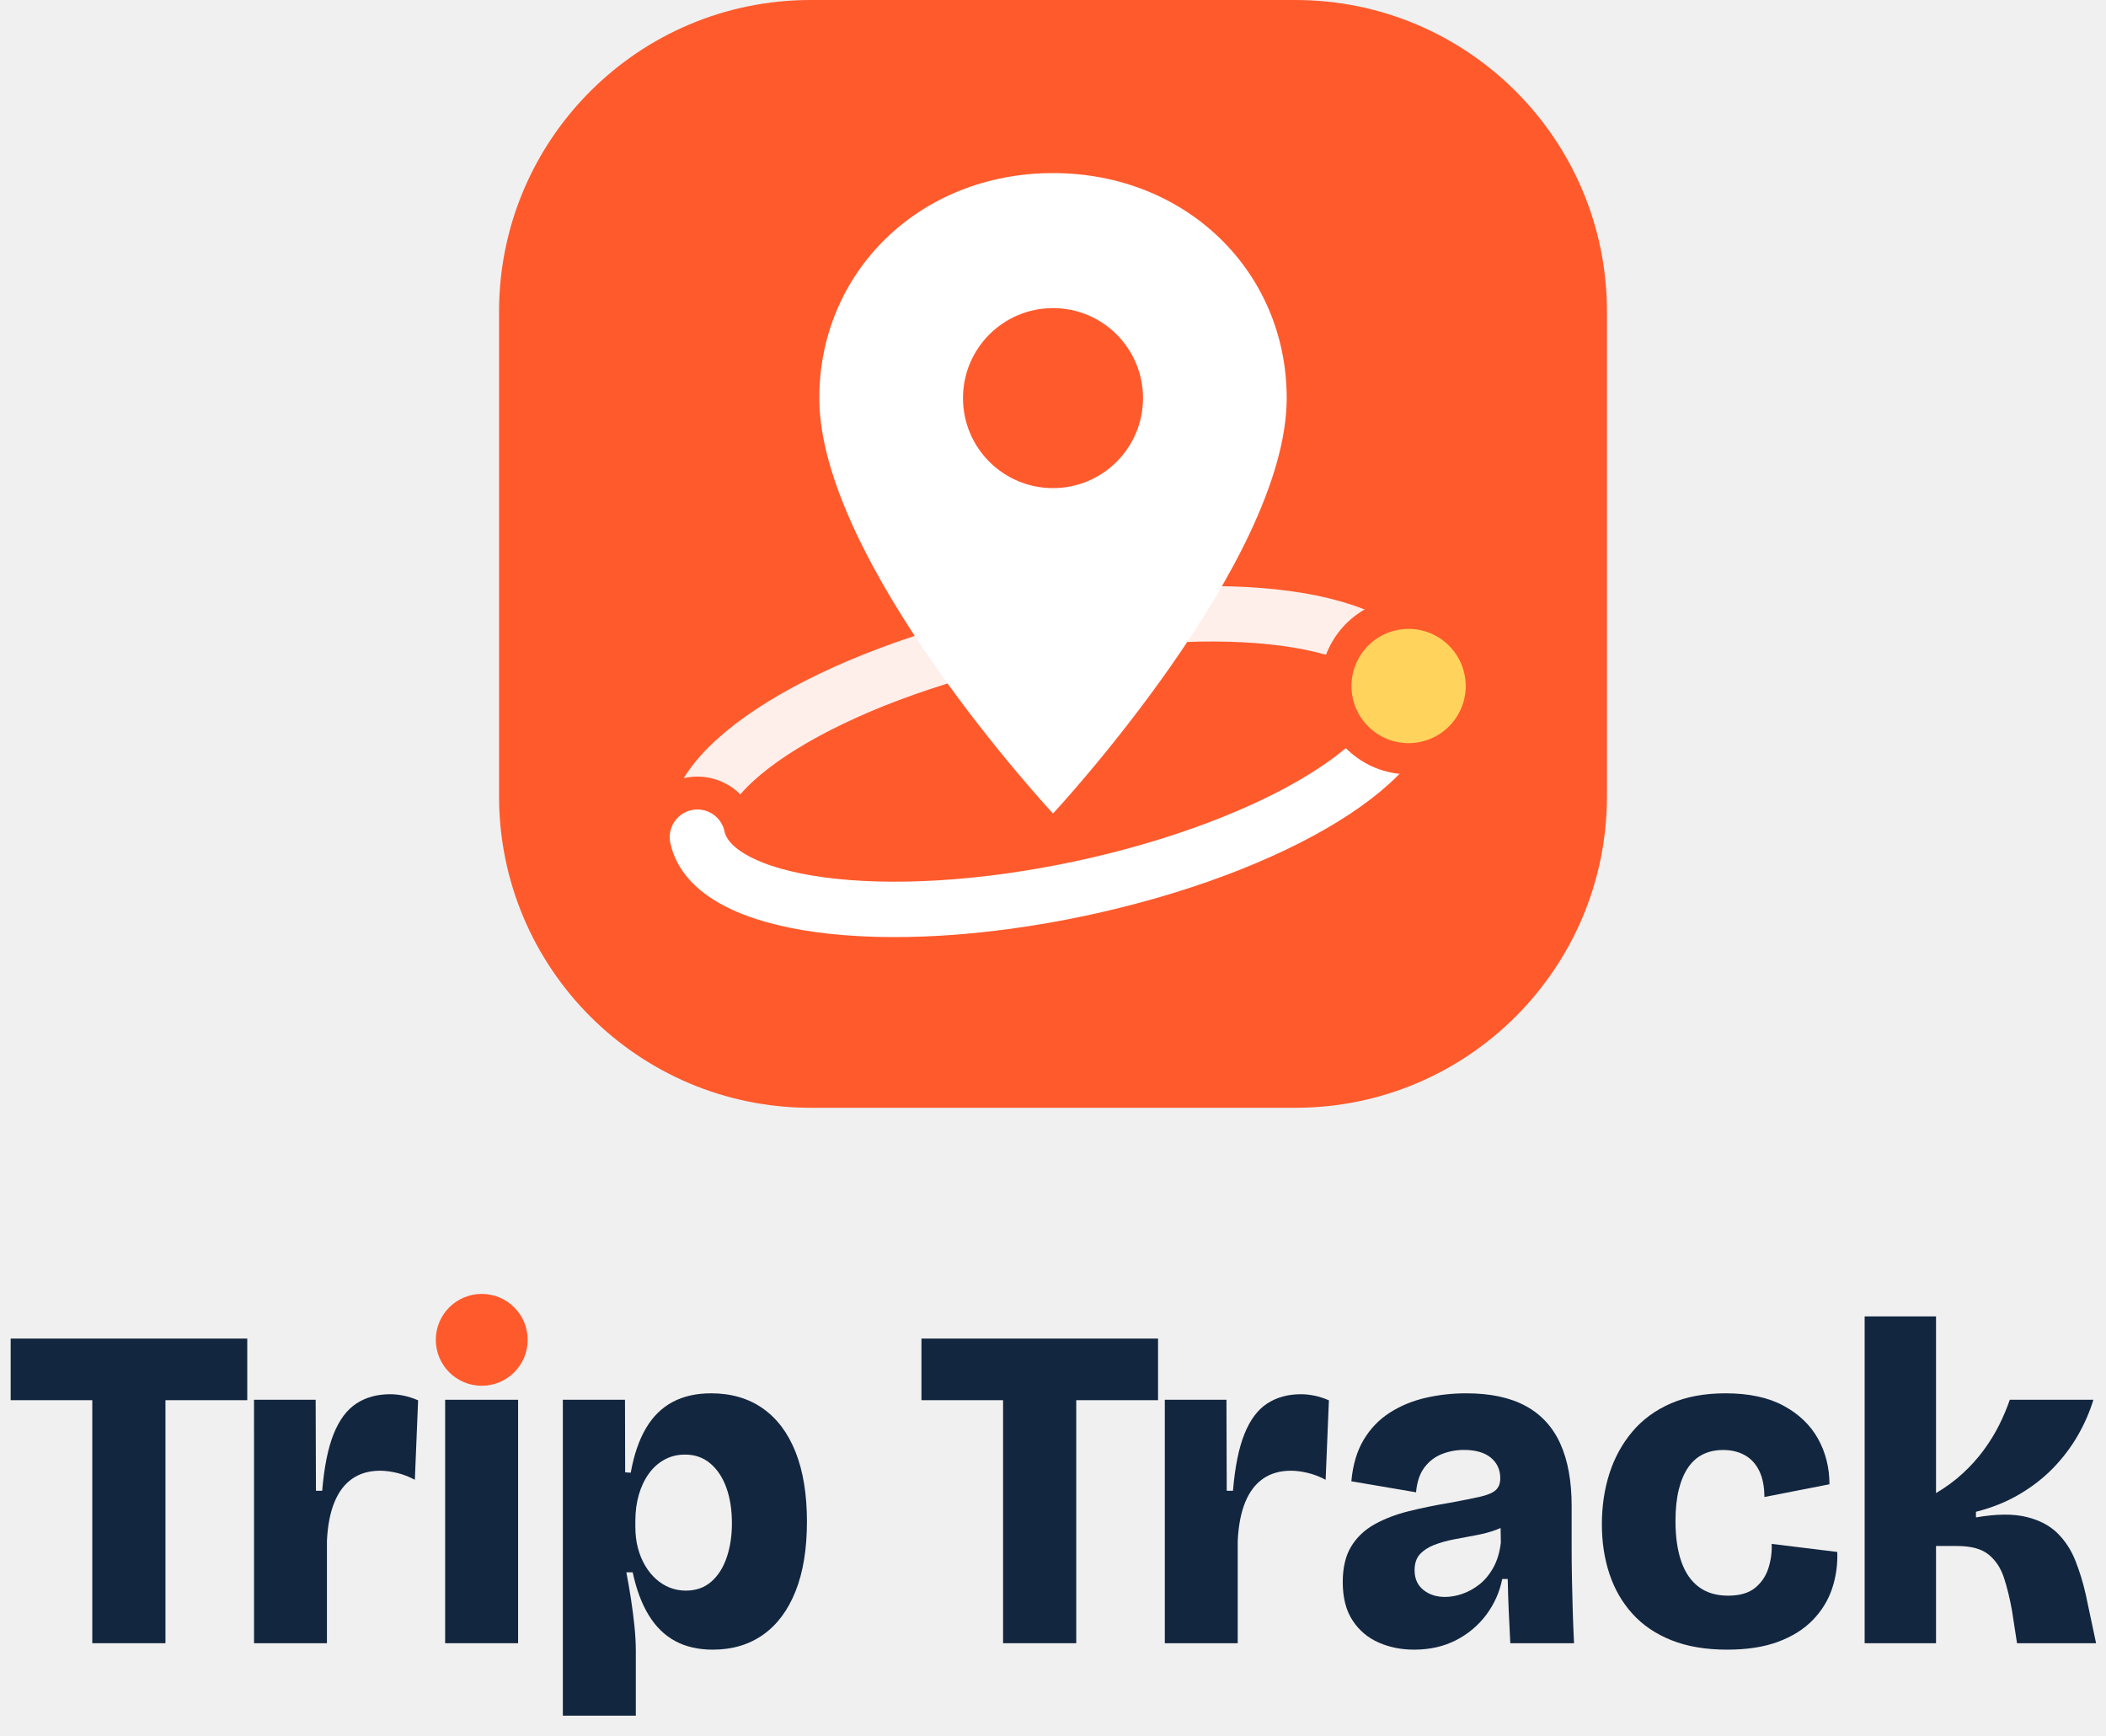
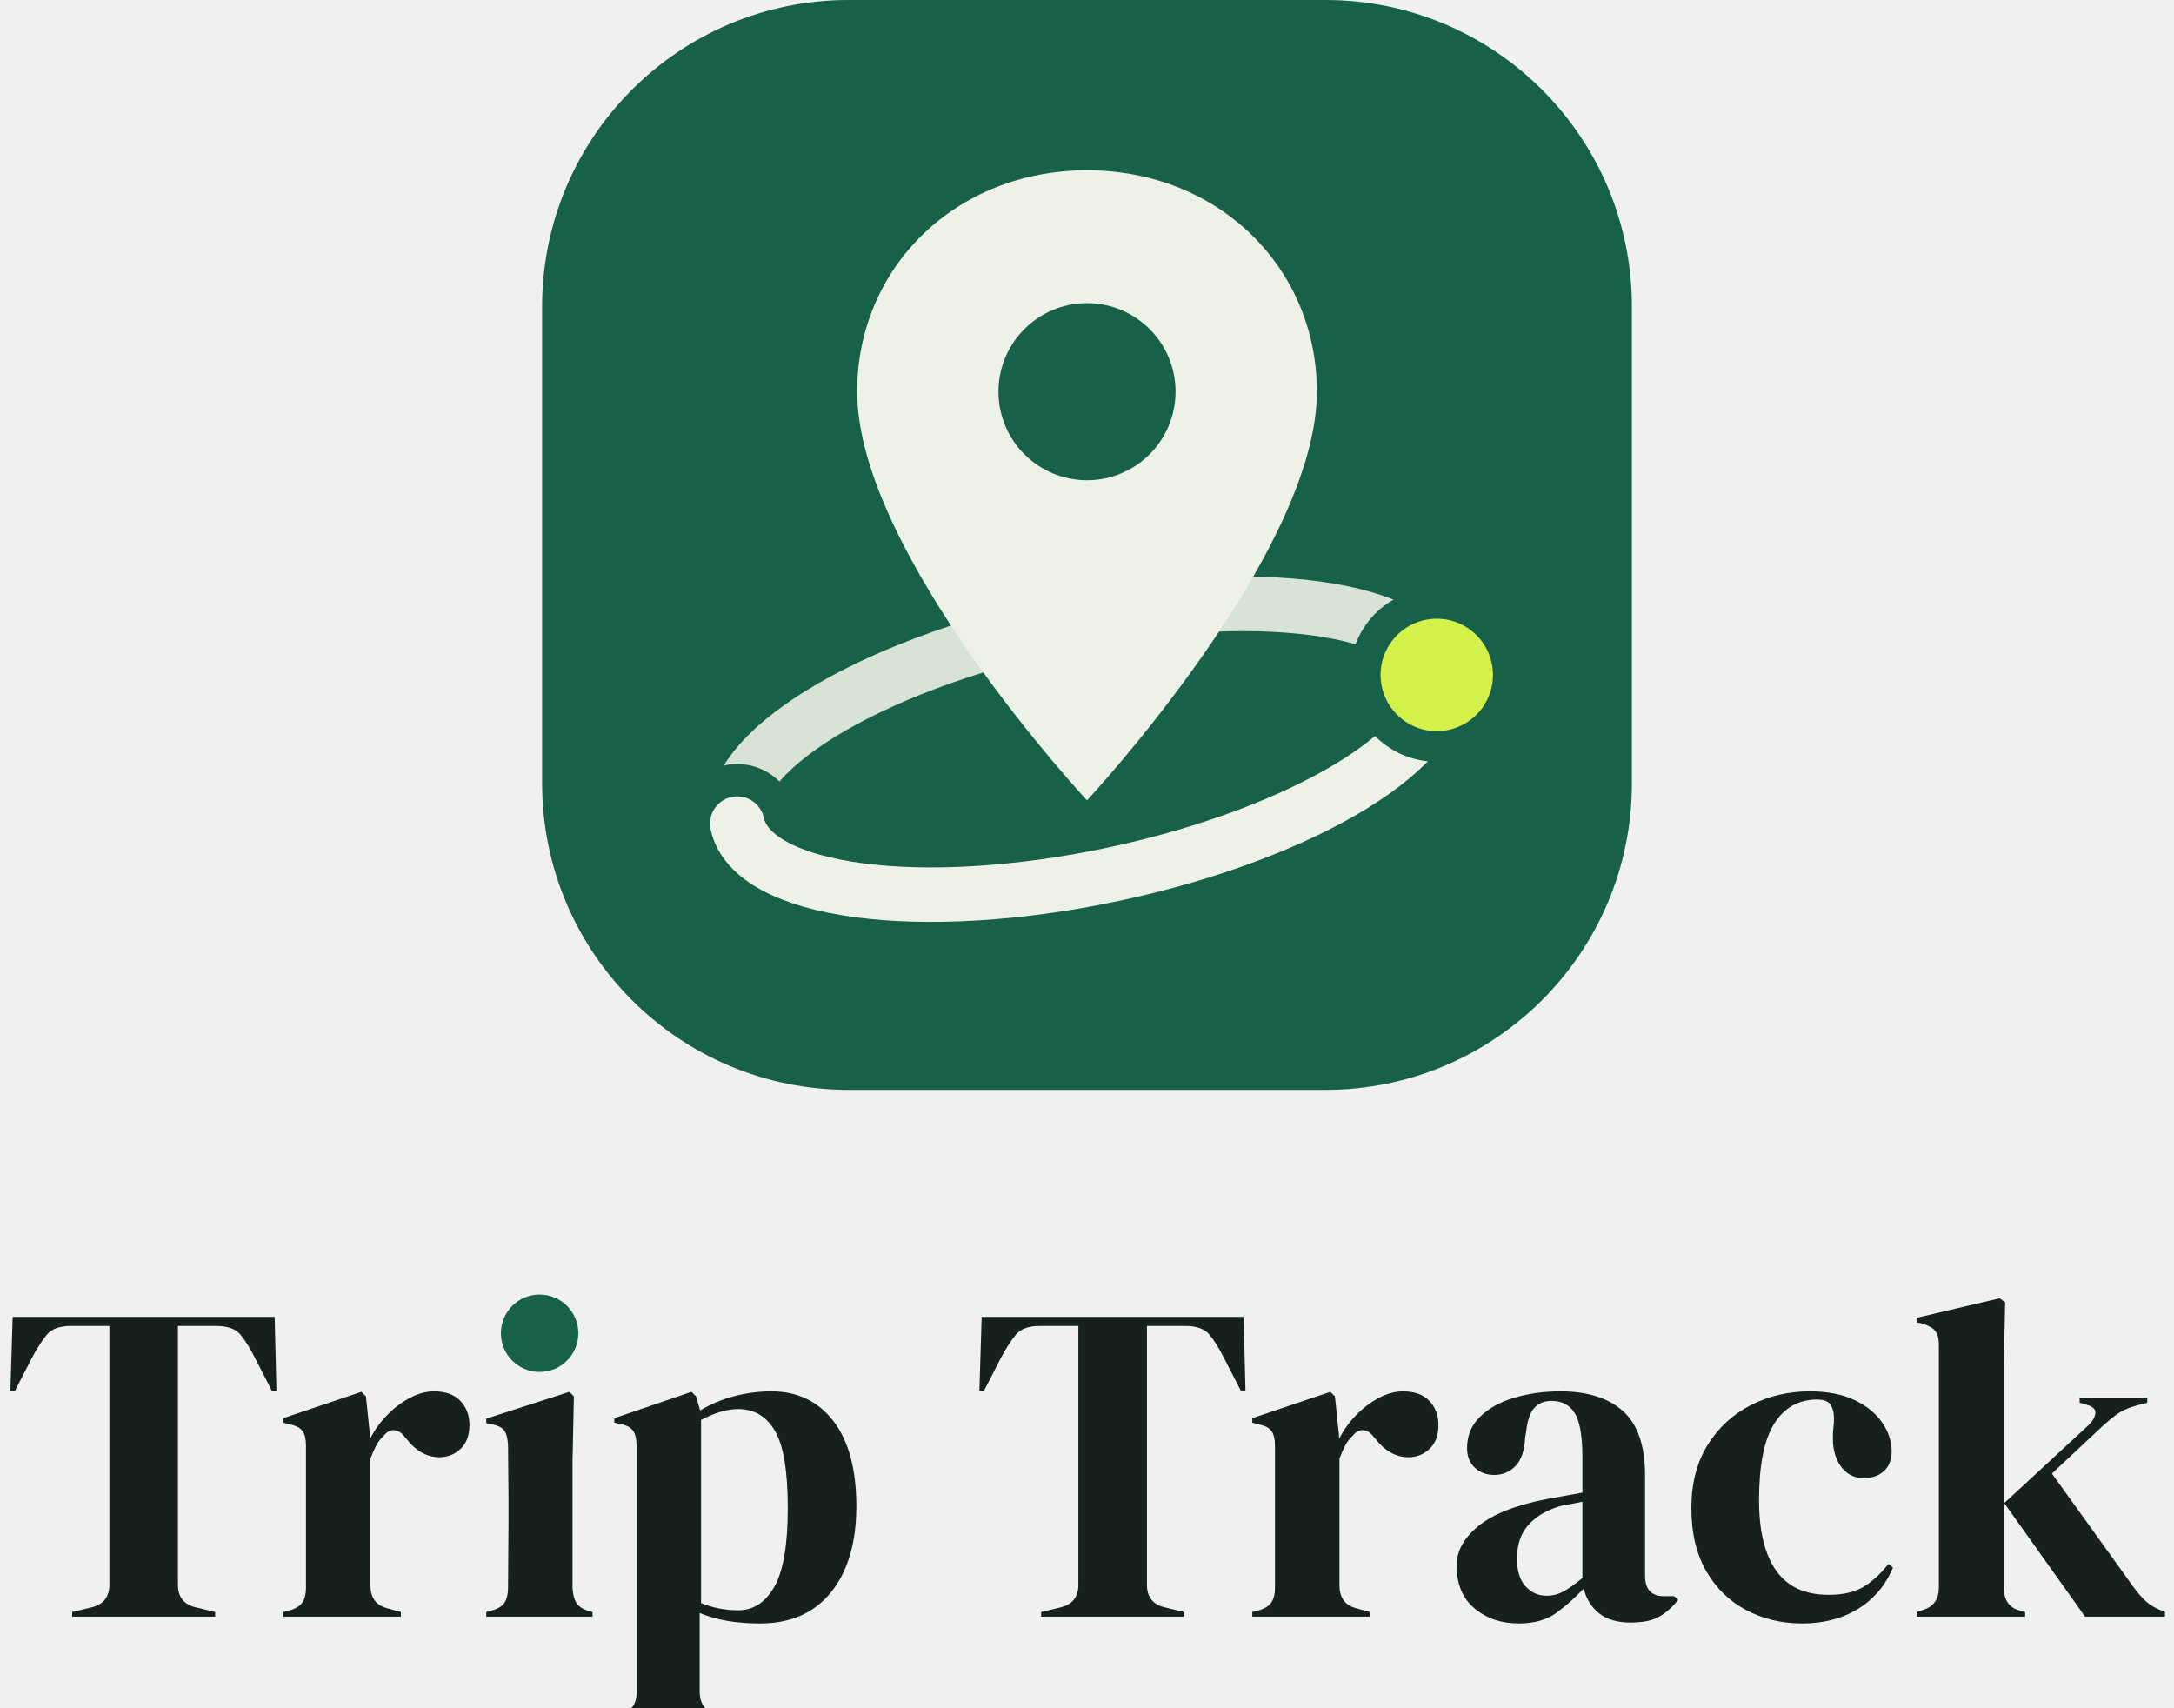
- <svg xmlns="http://www.w3.org/2000/svg" width="182" height="150" viewBox="0 0 181.84 150.40" role="img" aria-label="Trip Track">
-   <g transform="translate(42.92 0) scale(1.5)">
-     <rect width="64" height="64" rx="18" fill="#FF5A2C" />
+ <svg xmlns="http://www.w3.org/2000/svg" width="191" height="150" viewBox="0 0 191.28 150.40" role="img" aria-label="Trip Track">
+   <g transform="translate(47.64 0) scale(1.5)">
+     <rect width="64" height="64" rx="18" fill="#17614B" />
    <g transform="rotate(-12 32 44)">
-       <path d="M11 44A21 7.5 0 0 1 53 44" fill="none" stroke="#fff" stroke-width="3.2" stroke-linecap="round" opacity=".9" />
+       <path d="M11 44A21 7.5 0 0 1 53 44" fill="none" stroke="#EDF1E6" stroke-width="3.2" stroke-linecap="round" opacity=".9" />
    </g>
-     <path d="M32 10C24.3 10 18.5 15.7 18.5 23c0 9.5 13.5 24 13.5 24s13.5-14.5 13.5-24C45.5 15.7 39.7 10 32 10z" fill="#fff" />
-     <circle cx="32" cy="23" r="5.2" fill="#FF5A2C" />
+     <path d="M32 10C24.3 10 18.5 15.7 18.5 23c0 9.5 13.5 24 13.5 24s13.5-14.5 13.5-24C45.5 15.7 39.7 10 32 10z" fill="#EDF1E6" />
+     <circle cx="32" cy="23" r="5.2" fill="#17614B" />
    <g transform="rotate(-12 32 44)" fill="none" stroke-linecap="round">
-       <path d="M11 44A21 7.5 0 0 0 53 44" stroke="#FF5A2C" stroke-width="7" />
-       <path d="M11 44A21 7.5 0 0 0 53 44" stroke="#fff" stroke-width="3.2" />
-       <circle cx="53" cy="44" r="4.2" fill="#FFD35C" stroke="#FF5A2C" stroke-width="1.8" />
+       <path d="M11 44A21 7.5 0 0 0 53 44" stroke="#17614B" stroke-width="7" />
+       <path d="M11 44A21 7.5 0 0 0 53 44" stroke="#EDF1E6" stroke-width="3.2" />
+       <circle cx="53" cy="44" r="4.2" fill="#D4F04A" stroke="#17614B" stroke-width="1.8" />
    </g>
  </g>
-   <path d="M7.674 142.4V116.0H14.014V142.4ZM0.602 121.34V116.0H21.102V121.34Z" fill="#12263F" />
-   <path d="M21.689 142.4V131.674L21.688 121.303H27.029L27.054 129.189H27.595Q27.854 126.092 28.59 124.263Q29.325 122.434 30.558 121.628Q31.791 120.823 33.489 120.823Q34.036 120.823 34.643 120.945Q35.25 121.067 35.907 121.351L35.624 128.237Q34.855 127.827 34.067 127.639Q33.279 127.452 32.611 127.452Q31.201 127.452 30.202 128.142Q29.203 128.833 28.651 130.192Q28.098 131.551 28.006 133.541V142.4Z" fill="#12263F" />
-   <path d="M38.249 142.4V121.303H44.571V142.4Z" fill="#12263F" />
-   <circle cx="41.42" cy="116.11" r="3.98" fill="#FF5A2C" />
-   <path d="M48.448 148.681 48.449 130.299 48.448 121.303H53.832L53.848 127.592L54.331 127.625Q54.742 125.318 55.642 123.784Q56.542 122.25 57.956 121.497Q59.37 120.744 61.291 120.744Q63.905 120.744 65.765 122.046Q67.625 123.347 68.612 125.83Q69.599 128.312 69.599 131.871Q69.599 135.418 68.612 137.897Q67.626 140.375 65.798 141.666Q63.97 142.958 61.442 142.958Q59.561 142.958 58.184 142.213Q56.807 141.469 55.891 139.974Q54.975 138.479 54.499 136.254L53.952 136.255Q54.17 137.398 54.355 138.597Q54.539 139.795 54.655 140.939Q54.771 142.084 54.771 143.135V148.681ZM59.107 137.842Q60.424 137.842 61.311 137.066Q62.199 136.291 62.648 134.962Q63.098 133.632 63.098 132.017Q63.098 130.268 62.62 128.932Q62.141 127.597 61.229 126.825Q60.318 126.053 59.043 126.053Q58.05 126.053 57.253 126.491Q56.456 126.928 55.894 127.712Q55.333 128.495 55.031 129.535Q54.73 130.574 54.73 131.801V132.312Q54.73 133.312 54.952 134.149Q55.174 134.986 55.576 135.67Q55.978 136.354 56.523 136.843Q57.069 137.332 57.724 137.587Q58.38 137.842 59.107 137.842Z" fill="#12263F" />
-   <path d="M86.594 142.4V116.0H92.934V142.4ZM79.522 121.34V116.0H100.022V121.34Z" fill="#12263F" />
-   <path d="M100.609 142.4V131.674L100.608 121.303H105.949L105.974 129.189H106.515Q106.774 126.092 107.51 124.263Q108.245 122.434 109.478 121.628Q110.711 120.823 112.409 120.823Q112.956 120.823 113.563 120.945Q114.17 121.067 114.827 121.351L114.544 128.237Q113.775 127.827 112.987 127.639Q112.199 127.452 111.531 127.452Q110.121 127.452 109.122 128.142Q108.123 128.833 107.571 130.192Q107.018 131.551 106.926 133.541V142.4Z" fill="#12263F" />
-   <path d="M122.202 142.958Q120.534 142.958 119.13 142.338Q117.726 141.719 116.877 140.426Q116.027 139.132 116.027 137.101Q116.027 135.221 116.756 134.021Q117.484 132.821 118.783 132.096Q120.083 131.372 121.766 130.955Q123.448 130.538 125.335 130.225Q127.033 129.911 127.966 129.697Q128.899 129.482 129.288 129.126Q129.676 128.769 129.676 128.116Q129.676 126.992 128.857 126.32Q128.038 125.649 126.523 125.649Q125.531 125.649 124.62 126.007Q123.709 126.365 123.103 127.169Q122.497 127.973 122.379 129.322L116.771 128.367Q116.967 126.225 117.845 124.762Q118.722 123.3 120.112 122.414Q121.502 121.528 123.205 121.136Q124.908 120.744 126.721 120.744Q129.864 120.744 131.882 121.844Q133.901 122.944 134.88 125.111Q135.86 127.278 135.86 130.502V134.073Q135.86 135.446 135.887 136.842Q135.913 138.239 135.956 139.625Q136 141.011 136.068 142.4H130.546Q130.481 141.165 130.417 139.764Q130.353 138.362 130.322 136.836H129.846Q129.51 138.526 128.472 139.923Q127.434 141.319 125.841 142.139Q124.248 142.958 122.202 142.958ZM124.897 138.39Q125.613 138.39 126.391 138.122Q127.169 137.855 127.873 137.3Q128.577 136.745 129.079 135.839Q129.58 134.933 129.726 133.679L129.694 131.742L130.675 131.753Q130.165 132.262 129.338 132.567Q128.51 132.871 127.564 133.043Q126.618 133.216 125.677 133.398Q124.735 133.58 123.961 133.878Q123.187 134.177 122.72 134.682Q122.252 135.187 122.252 136.073Q122.252 137.167 123.009 137.779Q123.765 138.39 124.897 138.39Z" fill="#12263F" />
-   <path d="M149.333 142.958Q146.557 142.958 144.509 142.141Q142.462 141.324 141.128 139.847Q139.794 138.371 139.137 136.395Q138.48 134.42 138.48 132.103Q138.48 129.728 139.138 127.685Q139.796 125.642 141.119 124.068Q142.442 122.494 144.46 121.619Q146.478 120.744 149.198 120.744Q152.229 120.744 154.22 121.819Q156.212 122.894 157.204 124.672Q158.196 126.45 158.201 128.626L152.564 129.729Q152.557 128.339 152.1 127.432Q151.643 126.526 150.841 126.091Q150.039 125.656 148.985 125.656Q147.993 125.656 147.227 126.038Q146.462 126.42 145.938 127.196Q145.414 127.973 145.137 129.117Q144.859 130.261 144.859 131.809Q144.859 133.887 145.367 135.334Q145.875 136.78 146.888 137.53Q147.9 138.279 149.413 138.279Q150.94 138.279 151.769 137.593Q152.598 136.906 152.92 135.867Q153.243 134.827 153.192 133.793L158.878 134.491Q158.938 136.138 158.429 137.665Q157.919 139.192 156.755 140.391Q155.591 141.59 153.755 142.274Q151.92 142.958 149.333 142.958Z" fill="#12263F" />
-   <path d="M161.249 142.4V114.08H167.434V129.391Q168.729 128.625 169.752 127.682Q170.775 126.74 171.556 125.68Q172.337 124.62 172.892 123.515Q173.447 122.409 173.827 121.301H181.07Q180.593 122.876 179.723 124.391Q178.852 125.906 177.594 127.207Q176.335 128.508 174.653 129.497Q172.971 130.487 170.893 131.01V131.497Q173.543 131.042 175.239 131.451Q176.935 131.86 177.945 132.853Q178.954 133.847 179.507 135.24Q180.06 136.632 180.405 138.168L181.303 142.4H174.453L174.015 139.561Q173.732 137.972 173.316 136.714Q172.901 135.455 171.988 134.716Q171.075 133.977 169.26 133.976L167.434 133.975V142.4Z" fill="#12263F" />
+   <path d="M6.24 142.4V142.0L7.88 141.6Q9.52 141.24 9.52 139.6V116.8H6.12Q4.64 116.8 4.0 117.58Q3.36 118.36 2.64 119.72L1.2 122.52H0.8L1.0 116.0H24.08L24.24 122.52H23.84L22.4 119.72Q21.72 118.36 21.08 117.58Q20.44 116.8 18.96 116.8H15.56V139.6Q15.56 141.24 17.2 141.6L18.84 142.0V142.4Z" fill="#17211C" />
+   <path d="M24.84 142.4V142.0L25.44 141.84Q26.24 141.6 26.54 141.12Q26.84 140.64 26.84 139.88V127.36Q26.84 126.48 26.54 126.06Q26.24 125.64 25.44 125.48L24.84 125.32V124.92L31.72 122.6L32.12 123.0L32.48 126.44V126.76Q33.04 125.64 33.94 124.7Q34.84 123.76 35.94 123.16Q37.04 122.56 38.12 122.56Q39.64 122.56 40.44 123.4Q41.24 124.24 41.24 125.52Q41.24 126.88 40.46 127.62Q39.68 128.36 38.6 128.36Q36.92 128.36 35.64 126.68L35.56 126.6Q35.16 126.04 34.64 125.98Q34.12 125.92 33.68 126.48Q33.28 126.84 33.02 127.34Q32.76 127.84 32.52 128.48V139.64Q32.52 141.24 33.92 141.64L35.2 142.0V142.4Z" fill="#17211C" />
+   <path d="M42.72 142.4V142.0L43.28 141.84Q44.08 141.6 44.36 141.12Q44.64 140.64 44.64 139.84Q44.64 138.44 44.66 136.82Q44.68 135.2 44.68 134.0V132.08Q44.68 130.84 44.66 129.74Q44.64 128.64 44.64 127.32Q44.6 126.48 44.34 126.06Q44.08 125.64 43.28 125.48L42.72 125.36V124.96L50.04 122.6L50.44 123.0L50.32 128.68V139.88Q50.36 140.68 50.64 141.16Q50.92 141.64 51.68 141.88L52.08 142.0V142.4Z" fill="#17211C" />
+   <circle cx="47.42" cy="117.44" r="3.41" fill="#17614B" />
+   <path d="M54.0 151.6V151.2L54.48 151.04Q55.96 150.64 55.96 149.12V127.36Q55.96 126.48 55.66 126.04Q55.36 125.6 54.56 125.44L54.0 125.32V124.92L60.8 122.6L61.2 123.0L61.56 124.24Q62.88 123.44 64.5 123.0Q66.12 122.56 67.84 122.56Q71.28 122.56 73.3 125.18Q75.32 127.8 75.32 132.68Q75.32 137.48 73.1 140.24Q70.88 143.0 66.84 143.0Q63.68 143.0 61.52 142.08V149.0Q61.52 150.6 62.96 151.0L63.72 151.2V151.6ZM64.92 141.84Q66.92 141.84 68.1 139.76Q69.28 137.68 69.28 132.84Q69.28 128.0 68.16 126.06Q67.04 124.12 64.92 124.12Q63.44 124.12 61.64 125.08V141.2Q63.16 141.84 64.92 141.84Z" fill="#17211C" />
+   <path d="M91.6 142.4V142.0L93.24 141.6Q94.88 141.24 94.88 139.6V116.8H91.48Q90.0 116.8 89.36 117.58Q88.72 118.36 88.0 119.72L86.56 122.52H86.16L86.36 116.0H109.44L109.6 122.52H109.2L107.76 119.72Q107.08 118.36 106.44 117.58Q105.8 116.8 104.32 116.8H100.92V139.6Q100.92 141.24 102.56 141.6L104.2 142.0V142.4Z" fill="#17211C" />
+   <path d="M110.2 142.4V142.0L110.8 141.84Q111.6 141.6 111.9 141.12Q112.2 140.64 112.2 139.88V127.36Q112.2 126.48 111.9 126.06Q111.6 125.64 110.8 125.48L110.2 125.32V124.92L117.08 122.6L117.48 123.0L117.84 126.44V126.76Q118.4 125.64 119.3 124.7Q120.2 123.76 121.3 123.16Q122.4 122.56 123.48 122.56Q125.0 122.56 125.8 123.4Q126.6 124.24 126.6 125.52Q126.6 126.88 125.82 127.62Q125.04 128.36 123.96 128.36Q122.28 128.36 121.0 126.68L120.92 126.6Q120.52 126.04 120.0 125.98Q119.48 125.92 119.04 126.48Q118.64 126.84 118.38 127.34Q118.12 127.84 117.88 128.48V139.64Q117.88 141.24 119.28 141.64L120.56 142.0V142.4Z" fill="#17211C" />
+   <path d="M133.68 143.0Q131.36 143.0 129.78 141.68Q128.2 140.36 128.2 137.88Q128.2 136.0 130.12 134.42Q132.04 132.84 136.16 132.04Q136.8 131.92 137.6 131.78Q138.4 131.64 139.28 131.48V128.32Q139.28 125.6 138.62 124.5Q137.96 123.4 136.56 123.4Q135.6 123.4 135.04 124.02Q134.48 124.64 134.32 126.16L134.24 126.6Q134.16 128.32 133.4 129.12Q132.64 129.92 131.52 129.92Q130.48 129.92 129.8 129.28Q129.12 128.64 129.12 127.56Q129.12 125.92 130.26 124.8Q131.4 123.68 133.28 123.12Q135.16 122.56 137.36 122.56Q140.92 122.56 142.86 124.3Q144.8 126.04 144.8 129.96V138.8Q144.8 140.6 146.48 140.6H147.36L147.72 140.92Q146.96 141.88 146.06 142.4Q145.16 142.92 143.52 142.92Q141.76 142.92 140.74 142.1Q139.72 141.28 139.4 139.92Q138.2 141.2 136.94 142.1Q135.68 143.0 133.68 143.0ZM136.12 140.56Q136.92 140.56 137.62 140.18Q138.32 139.8 139.28 139.0V132.28Q138.88 132.36 138.48 132.44Q138.08 132.52 137.56 132.6Q135.72 133.08 134.62 134.22Q133.52 135.36 133.52 137.28Q133.52 138.92 134.28 139.74Q135.04 140.56 136.12 140.56Z" fill="#17211C" />
+   <path d="M158.64 143.0Q155.92 143.0 153.7 141.82Q151.48 140.64 150.18 138.38Q148.88 136.12 148.88 132.84Q148.88 129.6 150.3 127.3Q151.72 125.0 154.1 123.78Q156.48 122.56 159.32 122.56Q161.64 122.56 163.24 123.32Q164.84 124.08 165.68 125.3Q166.52 126.52 166.52 127.84Q166.52 128.96 165.84 129.58Q165.16 130.2 164.08 130.2Q162.92 130.2 162.2 129.36Q161.48 128.52 161.36 127.16Q161.32 126.28 161.4 125.66Q161.48 125.04 161.4 124.4Q161.24 123.72 160.9 123.5Q160.56 123.28 159.96 123.28Q157.52 123.28 156.18 125.4Q154.84 127.52 154.84 132.16Q154.84 136.2 156.34 138.34Q157.84 140.48 160.96 140.48Q162.84 140.48 164.0 139.8Q165.16 139.12 166.24 137.76L166.64 138.08Q165.64 140.44 163.56 141.72Q161.48 143.0 158.64 143.0Z" fill="#17211C" />
+   <path d="M168.72 142.4V142.0L169.32 141.8Q170.68 141.36 170.68 139.84V118.44Q170.68 117.64 170.36 117.24Q170.04 116.84 169.24 116.6L168.72 116.48V116.08L176.04 114.36L176.52 114.72L176.4 120.32V139.84Q176.4 141.44 177.72 141.84L178.28 142.0V142.4ZM183.56 142.4 176.44 132.4 183.84 125.56Q184.36 125.08 184.46 124.54Q184.56 124.0 183.76 123.76L183.08 123.56V123.16H189.04V123.56L187.84 123.88Q186.96 124.16 186.42 124.54Q185.88 124.92 185.12 125.6L180.64 129.8L187.8 139.76Q188.44 140.64 189 141.12Q189.56 141.6 190.44 141.92L190.6 142.0V142.4Z" fill="#17211C" />
</svg>
